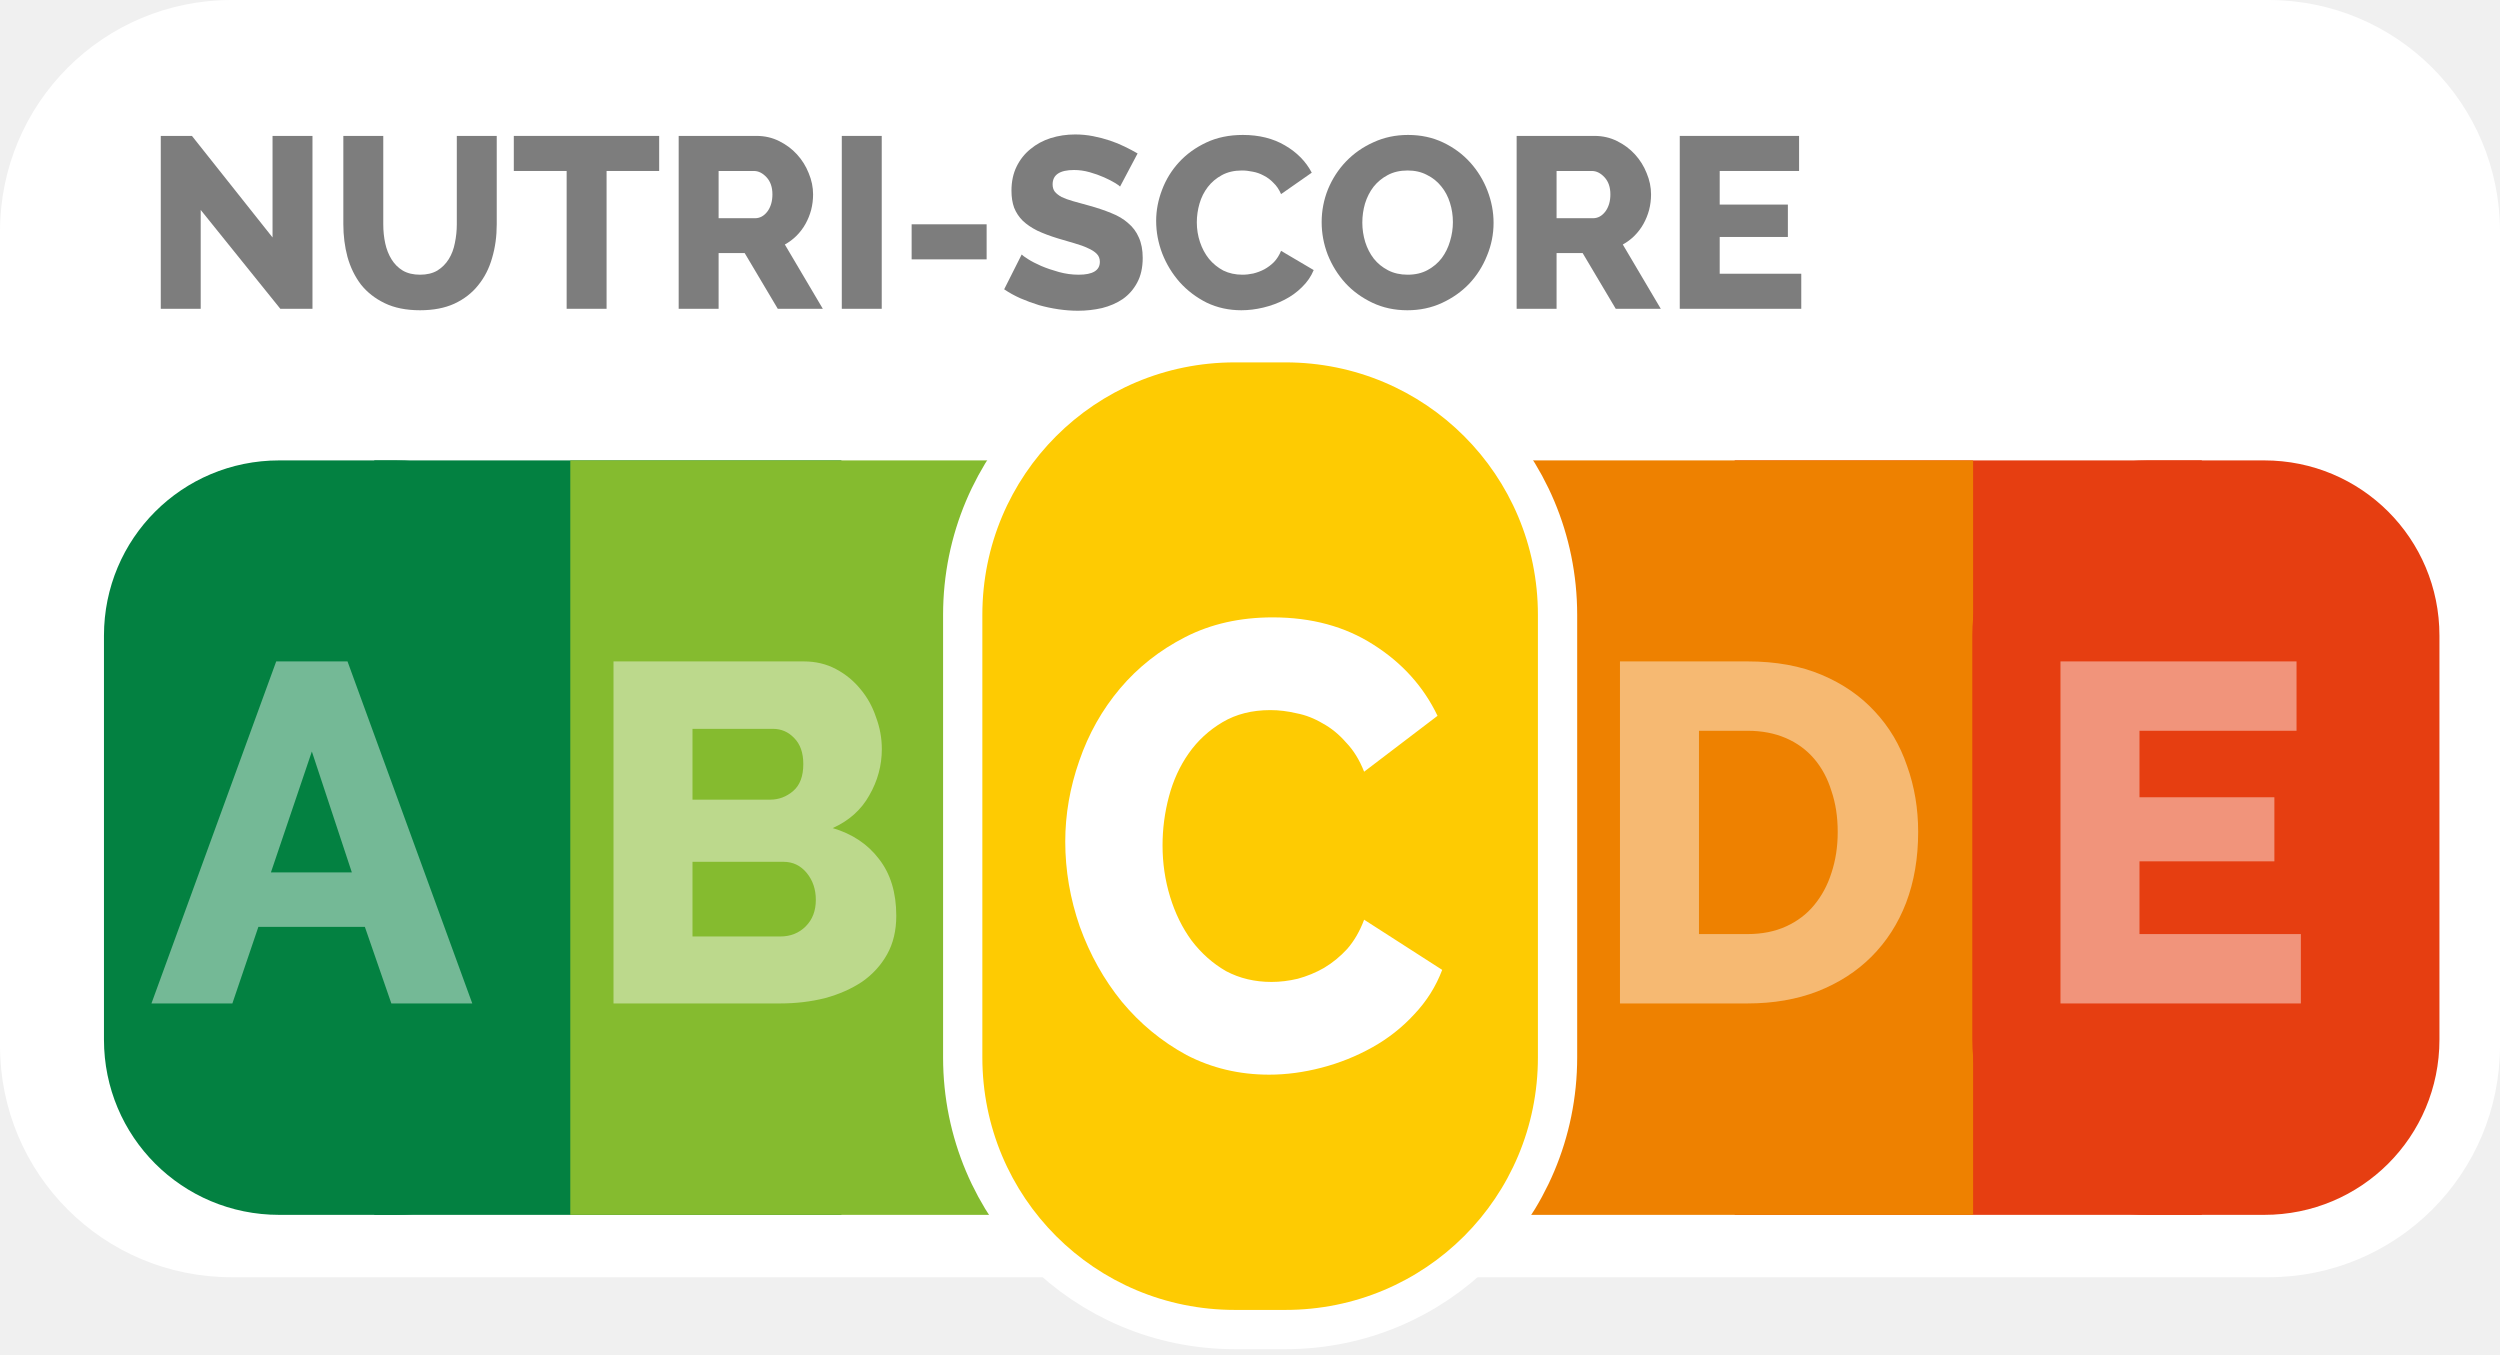
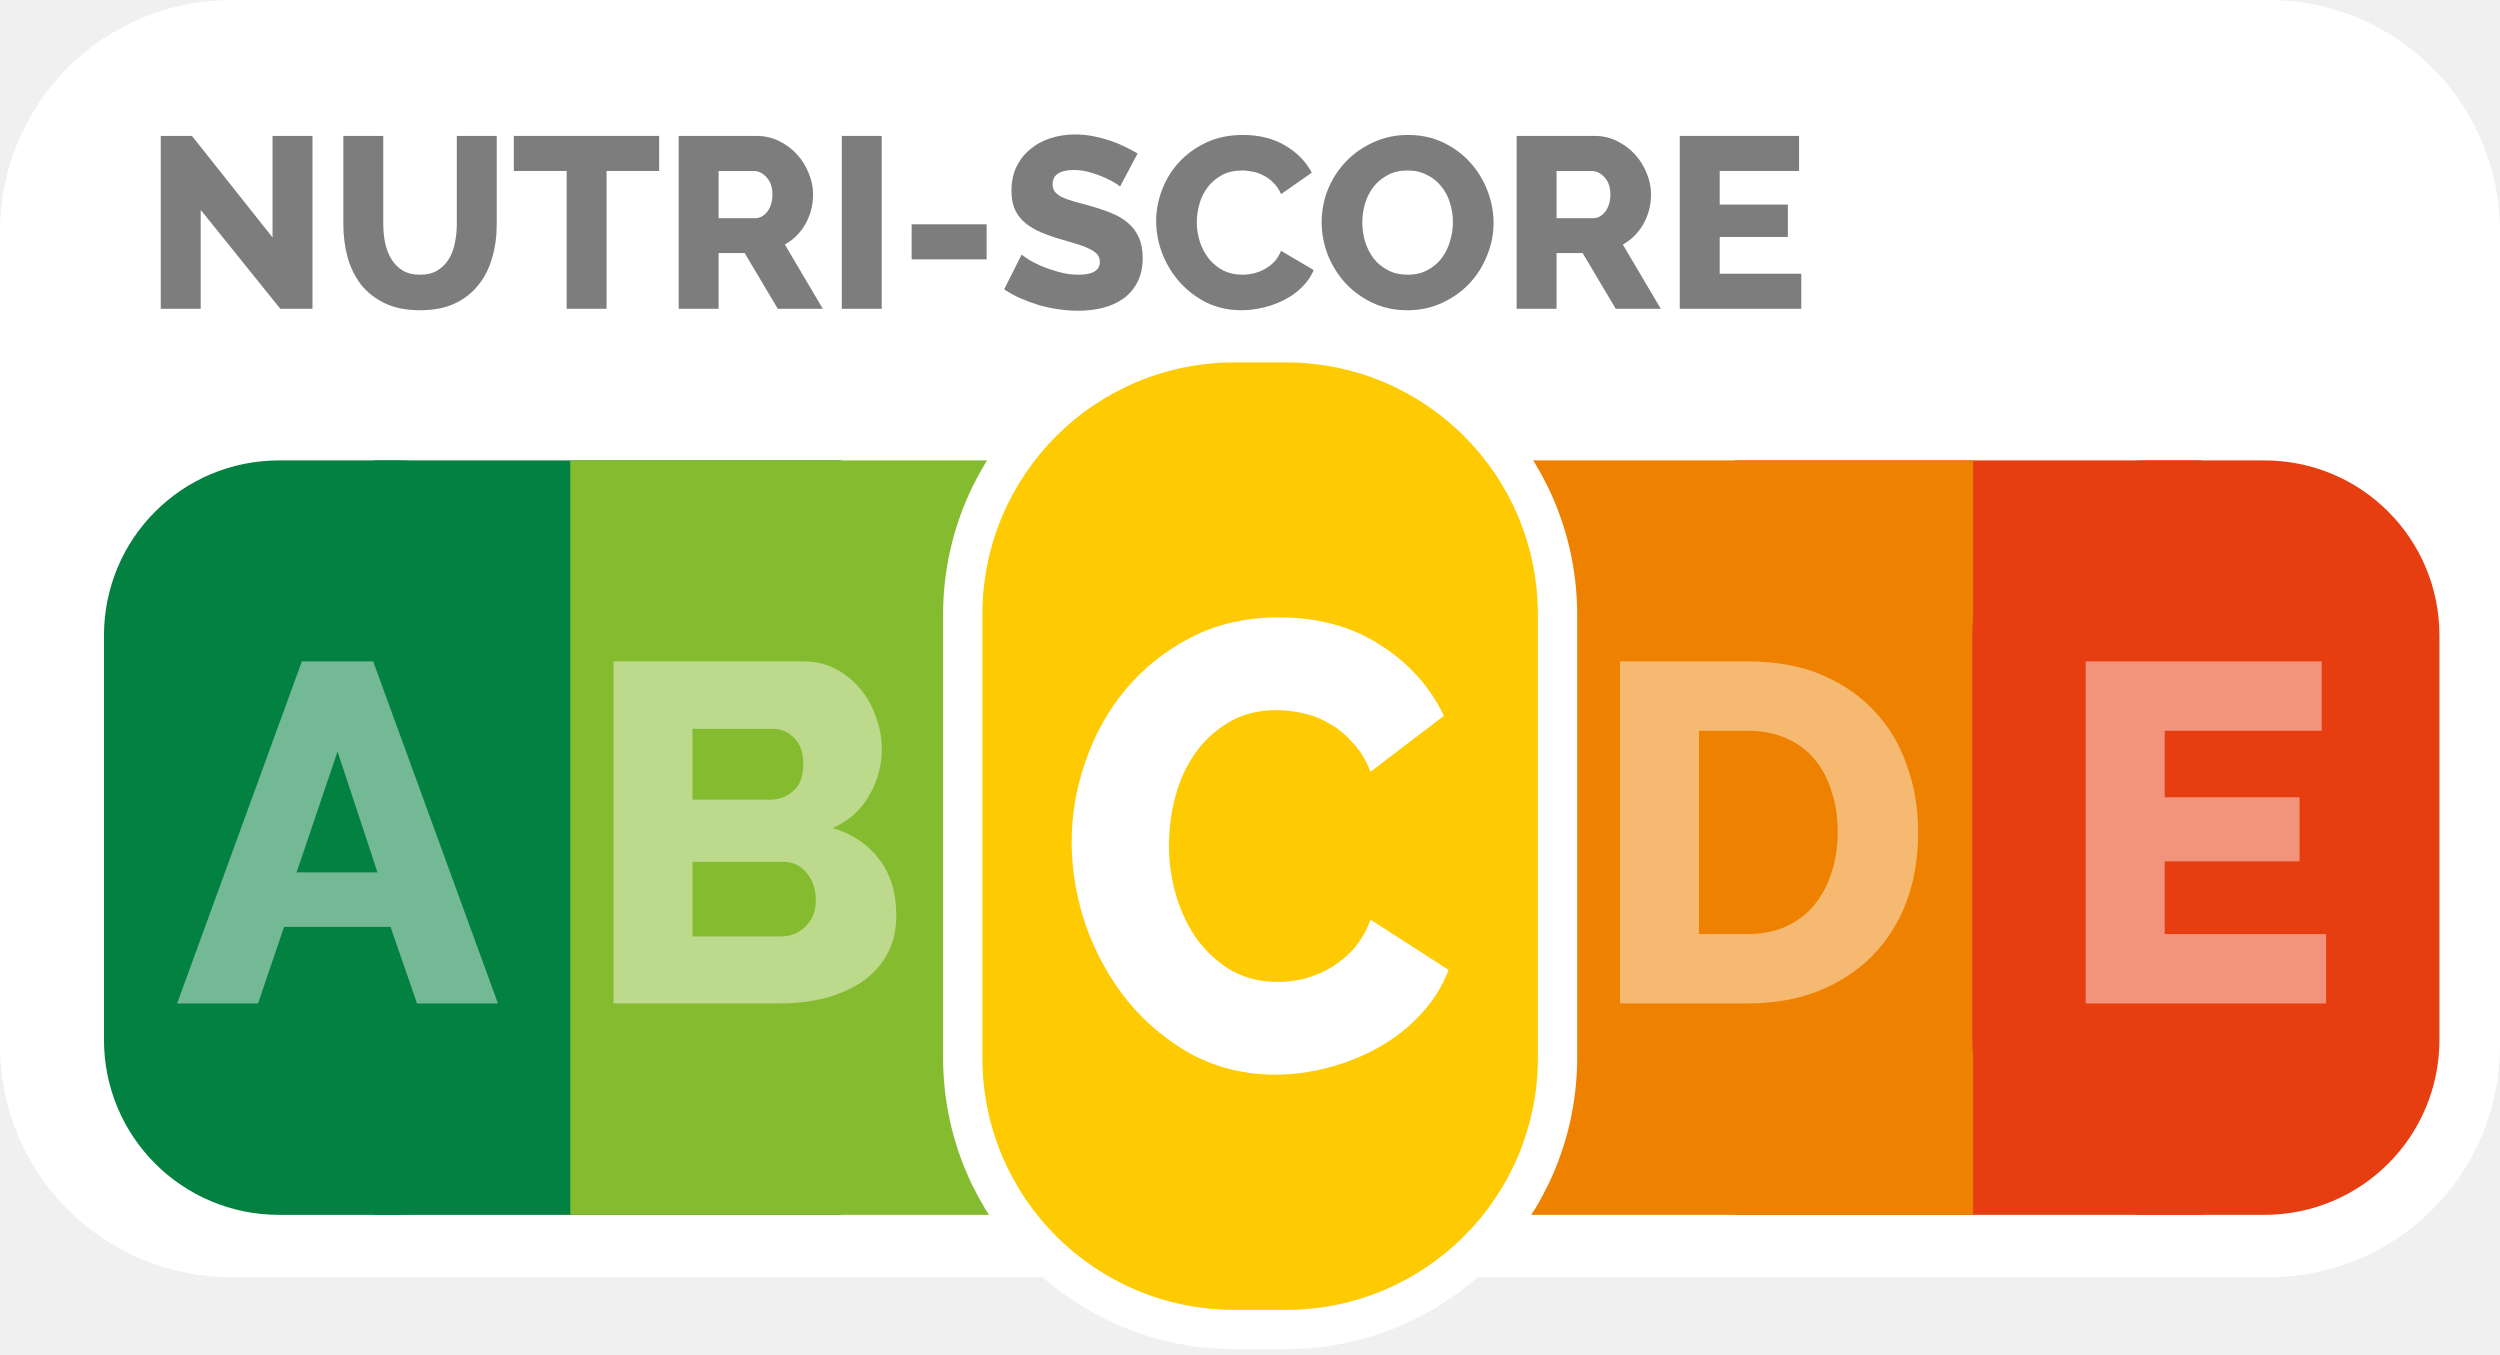
<svg xmlns="http://www.w3.org/2000/svg" width="240" height="130" viewBox="0 0 744.094 1052.362" id="svg4443" version="1.1">
  <defs id="defs4445" />
  <g id="layer1">
    <path style="opacity:1;fill:#ffffff;fill-opacity:1;fill-rule:evenodd;stroke:none;stroke-width:1;stroke-linecap:round;stroke-linejoin:round;stroke-miterlimit:4;stroke-dasharray:none;stroke-dashoffset:0;stroke-opacity:1" d="m -419.315,7.2110788e-7 1582.724,0 C 1263.157,7.2110788e-7 1343.458,80.302 1343.458,180.049 l 0,632.481 c 0,99.747 -80.302,180.049 -180.049,180.049 l -1582.724,0 c -99.747,0 -180.049,-80.302 -180.049,-180.049 l 0,-632.481 C -599.364,80.302 -519.062,7.2110788e-7 -419.315,7.2110788e-7 Z" id="rect5237" />
    <path style="opacity:1;fill:#038141;fill-opacity:1;fill-rule:evenodd;stroke:none;stroke-width:1;stroke-linecap:round;stroke-linejoin:round;stroke-miterlimit:4;stroke-dasharray:none;stroke-dashoffset:0;stroke-opacity:1" d="m -308.515,357.791 363.03,0 0,586.315 -363.03,0 z" id="rect5239" />
    <path style="opacity:1;fill:#e63e11;fill-opacity:1;fill-rule:evenodd;stroke:none;stroke-width:1;stroke-linecap:round;stroke-linejoin:round;stroke-miterlimit:4;stroke-dasharray:none;stroke-dashoffset:0;stroke-opacity:1" d="m 748.698,357.791 363.03,0 0,586.315 -363.03,0 z" id="rect5241" />
    <path style="opacity:1;fill:#038141;fill-opacity:1;fill-rule:evenodd;stroke:none;stroke-width:1;stroke-linecap:round;stroke-linejoin:round;stroke-miterlimit:4;stroke-dasharray:none;stroke-dashoffset:0;stroke-opacity:1" d="m -382.381,357.791 90.648,0 c 75.45,0 136.191,60.741 136.191,136.191 l 0,313.932 c 0,75.45 -60.741,136.191 -136.191,136.191 l -90.648,0 c -75.45,0 -136.191,-60.741 -136.191,-136.191 l 0,-313.932 c 0,-75.45 60.741,-136.191 136.191,-136.191 z" id="rect5243" />
    <path style="opacity:1;fill:#ee8100;fill-opacity:1;fill-rule:evenodd;stroke:none;stroke-width:1;stroke-linecap:round;stroke-linejoin:round;stroke-miterlimit:4;stroke-dasharray:none;stroke-dashoffset:0;stroke-opacity:1" d="m 570.957,357.791 363.03,0 0,586.315 -363.03,0 z" id="rect5245" />
    <path id="path5531" style="font-style:normal;font-variant:normal;font-weight:800;font-stretch:normal;font-size:medium;line-height:90%;font-family:Raleway;-inkscape-font-specification:'Raleway Ultra-Bold';letter-spacing:0px;word-spacing:0px;fill:#ffffff;fill-opacity:0.446;stroke:none;stroke-width:1px;stroke-linecap:butt;stroke-linejoin:miter;stroke-opacity:1" d="m 659.561,779.804 0,-265.802 99.208,0 q 32.945,0 57.653,10.482 24.708,10.482 41.18,28.452 16.847,17.97 25.083,42.304 8.611,23.96 8.611,51.289 0,30.324 -9.36,55.032 -9.359,24.334 -26.954,41.929 -17.221,17.221 -41.93,26.955 -24.334,9.359 -54.284,9.359 l -99.208,0 z M 828.776,646.529 q 0,-17.595 -4.867,-31.821 -4.492,-14.6 -13.477,-25.083 -8.985,-10.482 -22.088,-16.098 -13.103,-5.616 -29.575,-5.616 l -37.811,0 0,157.984 37.811,0 q 16.847,0 29.95,-5.99 13.103,-5.99 21.713,-16.472 8.985,-10.857 13.477,-25.083 4.867,-14.6 4.867,-31.821 z" />
    <path style="opacity:1;fill:#fecb02;fill-opacity:1;fill-rule:evenodd;stroke:none;stroke-width:1;stroke-linecap:round;stroke-linejoin:round;stroke-miterlimit:4;stroke-dasharray:none;stroke-dashoffset:0;stroke-opacity:1" d="m 188.259,357.791 383.321,0 0,586.315 -383.321,0 z" id="rect5251" />
    <path style="opacity:1;fill:#85bb2f;fill-opacity:1;fill-rule:evenodd;stroke:none;stroke-width:1;stroke-linecap:round;stroke-linejoin:round;stroke-miterlimit:4;stroke-dasharray:none;stroke-dashoffset:0;stroke-opacity:1" d="m 206.865,357.791 -363.03,0 0,586.315 363.03,0 z" id="rect5253" />
    <path id="path5526" style="font-style:normal;font-variant:normal;font-weight:800;font-stretch:normal;font-size:medium;line-height:90%;font-family:Raleway;-inkscape-font-specification:'Raleway Ultra-Bold';letter-spacing:0px;word-spacing:0px;fill:#ffffff;fill-opacity:0.446;stroke:none;stroke-width:1px;stroke-linecap:butt;stroke-linejoin:miter;stroke-opacity:1" d="m 258.811,653.89 q 0,-23.96 8.985,-47.545 8.985,-23.96 26.206,-42.678 17.221,-18.718 41.929,-30.324 24.708,-11.605 56.155,-11.605 37.437,0 64.766,16.098 27.703,16.098 41.181,41.929 l -47.17,32.945 q -4.492,-10.482 -11.605,-17.221 -6.739,-7.113 -14.975,-11.231 -8.236,-4.492 -16.847,-5.99 -8.611,-1.872 -16.847,-1.872 -17.595,0 -30.698,7.113 -13.103,7.113 -21.713,18.344 -8.61,11.231 -12.729,25.457 -4.118,14.226 -4.118,28.826 0,15.723 4.867,30.324 4.867,14.6 13.852,25.832 9.359,11.231 22.088,17.97 13.103,6.364 29.201,6.364 8.236,0 16.847,-1.872 8.985,-2.246 16.847,-6.364 8.236,-4.492 14.975,-11.231 6.739,-7.113 10.857,-17.221 l 50.165,29.575 q -5.99,14.6 -17.97,26.206 -11.605,11.605 -26.955,19.467 -15.349,7.862 -32.57,11.98 -17.221,4.118 -33.693,4.118 -28.826,0 -53.16,-11.605 -23.96,-11.98 -41.555,-31.447 -17.221,-19.467 -26.955,-44.176 -9.359,-24.708 -9.359,-50.165 z" />
    <path id="path5523" style="font-style:normal;font-variant:normal;font-weight:800;font-stretch:normal;font-size:medium;line-height:90%;font-family:Raleway;-inkscape-font-specification:'Raleway Ultra-Bold';letter-spacing:0px;word-spacing:0px;fill:#ffffff;fill-opacity:0.446;stroke:none;stroke-width:1px;stroke-linecap:butt;stroke-linejoin:miter;stroke-opacity:1" d="m 97.161,711.669 q 0,17.221 -7.113,29.95 -7.113,12.729 -19.467,21.339 -12.354,8.236 -28.826,12.729 -16.472,4.118 -34.816,4.118 l -129.532,0 0,-265.802 147.876,0 q 13.852,0 25.083,5.99 11.231,5.99 19.093,15.723 7.862,9.359 11.98,21.713 4.492,11.98 4.492,24.708 0,19.093 -9.734,35.939 -9.359,16.847 -28.452,25.457 22.837,6.739 35.94,23.96 13.477,17.221 13.477,44.176 z M 34.641,699.315 q 0,-12.354 -7.113,-20.965 -7.113,-8.61 -17.97,-8.61 l -70.756,0 0,58.027 68.135,0 q 11.98,0 19.842,-7.862 7.862,-7.862 7.862,-20.59 z m -95.839,-132.901 0,55.032 60.273,0 q 10.108,0 17.97,-6.739 7.862,-6.739 7.862,-20.965 0,-13.103 -7.113,-20.216 -6.739,-7.113 -16.472,-7.113 l -62.52,0 z" />
    <path style="opacity:1;fill:#0039ff;fill-opacity:0.63;fill-rule:evenodd;stroke:#ffffff;stroke-width:61.032;stroke-linecap:round;stroke-linejoin:round;stroke-miterlimit:4;stroke-dasharray:none;stroke-dashoffset:0;stroke-opacity:1" d="m 360.257,281.616 39.326,0 c 108.699,0 196.208,87.509 196.208,196.208 l 0,343.941 c 0,108.699 -87.509,196.208 -196.208,196.208 l -39.326,0 c -108.699,0 -196.208,-87.509 -196.208,-196.208 l 0,-343.941 c 0,-108.699 87.509,-196.208 196.208,-196.208 z" id="rect5263" />
-     <path id="path5519" style="font-style:normal;font-variant:normal;font-weight:800;font-stretch:normal;font-size:medium;line-height:90%;font-family:Raleway;-inkscape-font-specification:'Raleway Ultra-Bold';letter-spacing:0px;word-spacing:0px;fill:#ffffff;fill-opacity:0.446;stroke:none;stroke-width:1px;stroke-linecap:butt;stroke-linejoin:miter;stroke-opacity:1" d="m -384.712,514.002 55.407,0 96.962,265.802 -62.894,0 -20.59,-59.525 -82.736,0 -20.216,59.525 -62.894,0 96.962,-265.802 z m 58.776,163.974 -31.073,-93.967 -31.821,93.967 62.894,0 z" />
+     <path id="path5519" style="font-style:normal;font-variant:normal;font-weight:800;font-stretch:normal;font-size:medium;line-height:90%;font-family:Raleway;-inkscape-font-specification:'Raleway Ultra-Bold';letter-spacing:0px;word-spacing:0px;fill:#ffffff;fill-opacity:0.446;stroke:none;stroke-width:1px;stroke-linecap:butt;stroke-linejoin:miter;stroke-opacity:1" d="m -364.761,514.002 h 55.407 l 96.962,265.802 h -62.894 l -20.59,-59.525 h -82.736 l -20.216,59.525 h -62.894 z m 58.776,163.974 -31.073,-93.967 -31.821,93.967 z" />
    <path style="opacity:1;fill:#e63e11;fill-opacity:1;fill-rule:evenodd;stroke:none;stroke-width:1;stroke-linecap:round;stroke-linejoin:round;stroke-miterlimit:4;stroke-dasharray:none;stroke-dashoffset:0;stroke-opacity:1" d="m 1069.556,357.791 90.647,0 c 75.45,0 136.192,60.741 136.192,136.191 l 0,313.932 c 0,75.45 -60.742,136.191 -136.192,136.191 l -90.647,0 c -75.45,0 -136.192,-60.741 -136.192,-136.191 l 0,-313.932 c 0,-75.45 60.742,-136.191 136.192,-136.191 z" id="rect5269" />
-     <path id="path5515" style="font-style:normal;font-variant:normal;font-weight:800;font-stretch:normal;font-size:medium;line-height:90%;font-family:Raleway;-inkscape-font-specification:'Raleway Ultra-Bold';letter-spacing:0px;word-spacing:0px;fill:#ffffff;fill-opacity:0.446;stroke:none;stroke-width:1px;stroke-linecap:butt;stroke-linejoin:miter;stroke-opacity:1" d="m 1188.707,725.895 0,53.909 -186.811,0 0,-265.802 183.441,0 0,53.909 -122.044,0 0,51.663 104.824,0 0,49.791 -104.824,0 0,56.53 125.414,0 z" />
+     <path id="path5515" style="font-style:normal;font-variant:normal;font-weight:800;font-stretch:normal;font-size:medium;line-height:90%;font-family:Raleway;-inkscape-font-specification:'Raleway Ultra-Bold';letter-spacing:0px;word-spacing:0px;fill:#ffffff;fill-opacity:0.446;stroke:none;stroke-width:1px;stroke-linecap:butt;stroke-linejoin:miter;stroke-opacity:1" d="m 1208.285,725.895 v 53.909 H 1021.474 V 514.002 h 183.441 v 53.909 h -122.044 v 51.663 h 104.824 v 49.791 h -104.824 v 56.53 z" />
    <path style="opacity:1;fill:#fecb02;fill-opacity:1;fill-rule:evenodd;stroke:none;stroke-width:15.945;stroke-linecap:round;stroke-linejoin:round;stroke-miterlimit:4;stroke-dasharray:none;stroke-dashoffset:0;stroke-opacity:1" d="m 360.257,281.616 39.326,0 c 108.699,0 196.208,87.509 196.208,196.208 l 0,343.941 c 0,108.699 -87.509,196.208 -196.208,196.208 l -39.326,0 c -108.699,0 -196.208,-87.509 -196.208,-196.208 l 0,-343.941 c 0,-108.699 87.509,-196.208 196.208,-196.208 z" id="rect5275" />
-     <path id="path5511" style="font-style:normal;font-variant:normal;font-weight:800;font-stretch:normal;font-size:medium;line-height:90%;font-family:Raleway;-inkscape-font-specification:'Raleway Ultra-Bold';letter-spacing:0px;word-spacing:0px;fill:#ffffff;fill-opacity:1;stroke:none;stroke-width:1px;stroke-linecap:butt;stroke-linejoin:miter;stroke-opacity:1" d="m 228.474,654.011 q 0,-31.589 10.866,-62.684 10.866,-31.589 31.693,-56.267 20.827,-24.679 50.708,-39.98 29.882,-15.301 67.913,-15.301 45.275,0 78.326,21.224 33.503,21.224 49.802,55.28 l -57.046,43.435 q -5.433,-13.82 -14.036,-22.704 -8.149,-9.378 -18.11,-14.807 -9.96,-5.923 -20.374,-7.897 -10.413,-2.468 -20.374,-2.468 -21.279,0 -37.126,9.378 -15.846,9.378 -26.26,24.185 -10.413,14.807 -15.394,33.563 -4.98,18.756 -4.98,38.005 0,20.73 5.886,39.98 5.886,19.25 16.752,34.057 11.319,14.807 26.712,23.692 15.846,8.391 35.315,8.391 9.961,0 20.374,-2.468 10.866,-2.961 20.374,-8.391 9.96,-5.923 18.11,-14.807 8.149,-9.378 13.13,-22.704 l 60.669,38.992 q -7.244,19.249 -21.732,34.55 -14.036,15.301 -32.598,25.666 -18.563,10.365 -39.389,15.794 -20.827,5.429 -40.748,5.429 -34.862,0 -64.291,-15.301 -28.976,-15.794 -50.255,-41.46 -20.827,-25.666 -32.598,-58.242 -11.319,-32.576 -11.319,-66.139 z" />
+     <path id="path5511" style="font-style:normal;font-variant:normal;font-weight:800;font-stretch:normal;font-size:medium;line-height:90%;font-family:Raleway;-inkscape-font-specification:'Raleway Ultra-Bold';letter-spacing:0px;word-spacing:0px;fill:#ffffff;fill-opacity:1;stroke:none;stroke-width:1px;stroke-linecap:butt;stroke-linejoin:miter;stroke-opacity:1" d="m 233.455,654.011 q 0,-31.589 10.866,-62.684 10.866,-31.589 31.693,-56.267 20.827,-24.679 50.708,-39.98 29.882,-15.301 67.913,-15.301 45.275,0 78.326,21.224 33.503,21.224 49.802,55.28 l -57.046,43.435 q -5.433,-13.82 -14.036,-22.704 -8.149,-9.378 -18.11,-14.807 -9.96,-5.923 -20.374,-7.897 -10.413,-2.468 -20.374,-2.468 -21.279,0 -37.126,9.378 -15.846,9.378 -26.26,24.185 -10.413,14.807 -15.394,33.563 -4.98,18.756 -4.98,38.005 0,20.73 5.886,39.98 5.886,19.25 16.752,34.057 11.319,14.807 26.712,23.692 15.846,8.391 35.315,8.391 9.961,0 20.374,-2.468 10.866,-2.961 20.374,-8.391 9.96,-5.923 18.11,-14.807 8.149,-9.378 13.13,-22.704 l 60.669,38.992 q -7.244,19.249 -21.732,34.55 -14.036,15.301 -32.598,25.666 -18.563,10.365 -39.389,15.794 -20.827,5.429 -40.748,5.429 -34.862,0 -64.291,-15.301 -28.976,-15.794 -50.255,-41.46 -20.827,-25.666 -32.598,-58.242 -11.319,-32.576 -11.319,-66.139 z" />
    <path id="path5488" style="font-style:normal;font-variant:normal;font-weight:800;font-stretch:normal;font-size:medium;line-height:90%;font-family:Raleway;-inkscape-font-specification:'Raleway Ultra-Bold';letter-spacing:0px;word-spacing:0px;fill:#7d7d7d;fill-opacity:1;stroke:none;stroke-width:1px;stroke-linecap:butt;stroke-linejoin:miter;stroke-opacity:1" d="m -443.389,163.148 0,76.826 -31.033,0 0,-134.351 24.221,0 62.634,78.908 0,-78.908 31.033,0 0,134.351 -24.978,0 -61.877,-76.826 z" />
    <path id="path5490" style="font-style:normal;font-variant:normal;font-weight:800;font-stretch:normal;font-size:medium;line-height:90%;font-family:Raleway;-inkscape-font-specification:'Raleway Ultra-Bold';letter-spacing:0px;word-spacing:0px;fill:#7d7d7d;fill-opacity:1;stroke:none;stroke-width:1px;stroke-linecap:butt;stroke-linejoin:miter;stroke-opacity:1" d="m -272.94,213.482 q 7.948,0 13.435,-3.217 5.488,-3.406 8.894,-8.894 3.406,-5.487 4.731,-12.489 1.514,-7.191 1.514,-14.57 l 0,-68.689 31.033,0 0,68.689 q 0,14.003 -3.595,26.113 -3.406,12.111 -10.786,21.193 -7.191,9.083 -18.544,14.381 -11.164,5.109 -26.681,5.109 -16.084,0 -27.438,-5.487 -11.354,-5.488 -18.544,-14.57 -7.001,-9.272 -10.408,-21.383 -3.217,-12.111 -3.217,-25.356 l 0,-68.689 31.033,0 0,68.689 q 0,7.758 1.514,14.76 1.514,7.001 4.92,12.489 3.406,5.488 8.704,8.704 5.488,3.217 13.435,3.217 z" />
    <path id="path5492" style="font-style:normal;font-variant:normal;font-weight:800;font-stretch:normal;font-size:medium;line-height:90%;font-family:Raleway;-inkscape-font-specification:'Raleway Ultra-Bold';letter-spacing:0px;word-spacing:0px;fill:#7d7d7d;fill-opacity:1;stroke:none;stroke-width:1px;stroke-linecap:butt;stroke-linejoin:miter;stroke-opacity:1" d="m -87.102,132.871 -40.873,0 0,107.102 -31.033,0 0,-107.102 -41.062,0 0,-27.249 112.968,0 0,27.249 z" />
    <path id="path5494" style="font-style:normal;font-variant:normal;font-weight:800;font-stretch:normal;font-size:medium;line-height:90%;font-family:Raleway;-inkscape-font-specification:'Raleway Ultra-Bold';letter-spacing:0px;word-spacing:0px;fill:#7d7d7d;fill-opacity:1;stroke:none;stroke-width:1px;stroke-linecap:butt;stroke-linejoin:miter;stroke-opacity:1" d="m -71.946,239.974 0,-134.351 60.553,0 q 9.461,0 17.409,3.974 8.137,3.974 14.003,10.408 5.866,6.434 9.083,14.57 3.406,8.137 3.406,16.463 0,6.245 -1.514,12.111 -1.514,5.677 -4.352,10.786 -2.838,5.109 -7.001,9.272 -3.974,3.974 -9.083,6.812 l 29.519,49.956 -35.007,0 -25.735,-43.333 -20.247,0 0,43.333 -31.033,0 z m 31.033,-70.392 28.384,0 q 5.487,0 9.461,-5.109 3.974,-5.298 3.974,-13.435 0,-8.326 -4.541,-13.246 -4.541,-4.92 -9.84,-4.92 l -27.438,0 0,36.71 z" />
    <path id="path5496" style="font-style:normal;font-variant:normal;font-weight:800;font-stretch:normal;font-size:medium;line-height:90%;font-family:Raleway;-inkscape-font-specification:'Raleway Ultra-Bold';letter-spacing:0px;word-spacing:0px;fill:#7d7d7d;fill-opacity:1;stroke:none;stroke-width:1px;stroke-linecap:butt;stroke-linejoin:miter;stroke-opacity:1" d="m 54.821,239.974 0,-134.351 31.033,0 0,134.351 -31.033,0 z" />
    <path id="path5498" style="font-style:normal;font-variant:normal;font-weight:800;font-stretch:normal;font-size:medium;line-height:90%;font-family:Raleway;-inkscape-font-specification:'Raleway Ultra-Bold';letter-spacing:0px;word-spacing:0px;fill:#7d7d7d;fill-opacity:1;stroke:none;stroke-width:1px;stroke-linecap:butt;stroke-linejoin:miter;stroke-opacity:1" d="m 109.088,201.561 0,-27.249 58.282,0 0,27.249 -58.282,0 z" />
    <path id="path5500" style="font-style:normal;font-variant:normal;font-weight:800;font-stretch:normal;font-size:medium;line-height:90%;font-family:Raleway;-inkscape-font-specification:'Raleway Ultra-Bold';letter-spacing:0px;word-spacing:0px;fill:#7d7d7d;fill-opacity:1;stroke:none;stroke-width:1px;stroke-linecap:butt;stroke-linejoin:miter;stroke-opacity:1" d="m 271.069,144.982 q -0.568,-0.757 -3.974,-2.838 -3.406,-2.081 -8.515,-4.352 -5.109,-2.271 -11.164,-3.974 -6.055,-1.703 -12.111,-1.703 -16.652,0 -16.652,11.164 0,3.406 1.703,5.677 1.892,2.271 5.298,4.163 3.595,1.703 8.894,3.217 5.298,1.514 12.3,3.406 9.651,2.649 17.409,5.866 7.758,3.028 13.057,7.758 5.488,4.541 8.326,11.164 3.028,6.623 3.028,15.895 0,11.354 -4.352,19.301 -4.163,7.758 -11.164,12.678 -7.001,4.731 -16.084,7.001 -9.083,2.081 -18.733,2.081 -7.38,0 -15.138,-1.135 -7.758,-1.135 -15.138,-3.217 -7.38,-2.271 -14.381,-5.298 -6.812,-3.028 -12.678,-7.001 l 13.624,-27.059 q 0.757,0.946 4.92,3.595 4.163,2.649 10.218,5.298 6.244,2.649 13.814,4.731 7.569,2.082 15.327,2.082 16.463,0 16.463,-10.029 0,-3.785 -2.46,-6.245 -2.46,-2.46 -6.812,-4.352 -4.352,-2.082 -10.408,-3.785 -5.866,-1.703 -12.867,-3.784 -9.272,-2.838 -16.084,-6.055 -6.812,-3.406 -11.354,-7.758 -4.352,-4.352 -6.623,-10.029 -2.081,-5.677 -2.081,-13.246 0,-10.597 3.974,-18.733 3.974,-8.137 10.786,-13.624 6.812,-5.677 15.706,-8.515 9.083,-2.838 19.112,-2.838 7.001,0 13.813,1.325 6.812,1.325 13.057,3.406 6.244,2.082 11.543,4.731 5.488,2.649 10.029,5.298 l -13.624,25.735 z" />
    <path id="path5502" style="font-style:normal;font-variant:normal;font-weight:800;font-stretch:normal;font-size:medium;line-height:90%;font-family:Raleway;-inkscape-font-specification:'Raleway Ultra-Bold';letter-spacing:0px;word-spacing:0px;fill:#7d7d7d;fill-opacity:1;stroke:none;stroke-width:1px;stroke-linecap:butt;stroke-linejoin:miter;stroke-opacity:1" d="m 299.119,171.663 q 0,-12.111 4.541,-24.032 4.541,-12.111 13.246,-21.572 8.704,-9.461 21.193,-15.327 12.489,-5.866 28.384,-5.866 18.923,0 32.736,8.137 14.003,8.137 20.815,21.193 l -23.843,16.652 q -2.271,-5.298 -5.866,-8.704 -3.406,-3.595 -7.569,-5.677 -4.163,-2.271 -8.515,-3.028 -4.352,-0.946 -8.515,-0.946 -8.894,0 -15.517,3.595 -6.623,3.595 -10.975,9.272 -4.352,5.677 -6.434,12.867 -2.081,7.191 -2.081,14.57 0,7.948 2.46,15.327 2.46,7.38 7.001,13.057 4.731,5.677 11.164,9.083 6.623,3.217 14.76,3.217 4.163,0 8.515,-0.946 4.541,-1.135 8.515,-3.217 4.163,-2.271 7.569,-5.677 3.406,-3.595 5.488,-8.704 l 25.356,14.949 q -3.028,7.38 -9.083,13.246 -5.866,5.866 -13.624,9.84 -7.758,3.974 -16.463,6.055 -8.704,2.081 -17.03,2.081 -14.57,0 -26.87,-5.866 -12.111,-6.055 -21.004,-15.895 -8.704,-9.84 -13.624,-22.329 -4.731,-12.489 -4.731,-25.356 z" />
    <path id="path5504" style="font-style:normal;font-variant:normal;font-weight:800;font-stretch:normal;font-size:medium;line-height:90%;font-family:Raleway;-inkscape-font-specification:'Raleway Ultra-Bold';letter-spacing:0px;word-spacing:0px;fill:#7d7d7d;fill-opacity:1;stroke:none;stroke-width:1px;stroke-linecap:butt;stroke-linejoin:miter;stroke-opacity:1" d="m 494.342,241.109 q -14.949,0 -27.249,-5.866 -12.3,-5.866 -21.004,-15.327 -8.704,-9.651 -13.624,-21.95 -4.731,-12.3 -4.731,-25.356 0,-13.246 4.92,-25.546 5.109,-12.3 14.003,-21.572 9.083,-9.461 21.383,-14.949 12.3,-5.677 26.87,-5.677 14.949,0 27.249,5.866 12.3,5.866 21.004,15.517 8.704,9.651 13.435,21.95 4.731,12.3 4.731,24.978 0,13.246 -5.109,25.546 -4.92,12.3 -13.814,21.761 -8.894,9.272 -21.193,14.949 -12.3,5.677 -26.87,5.677 z M 459.335,172.987 q 0,7.758 2.271,15.138 2.271,7.191 6.623,12.867 4.541,5.677 11.164,9.083 6.623,3.406 15.138,3.406 8.894,0 15.517,-3.595 6.623,-3.595 10.975,-9.272 4.352,-5.866 6.434,-13.057 2.271,-7.38 2.271,-14.949 0,-7.758 -2.271,-14.949 -2.271,-7.38 -6.812,-12.867 -4.541,-5.677 -11.164,-8.894 -6.434,-3.406 -14.949,-3.406 -8.894,0 -15.517,3.595 -6.434,3.406 -10.975,9.083 -4.352,5.677 -6.623,13.057 -2.081,7.191 -2.081,14.76 z" />
    <path id="path5506" style="font-style:normal;font-variant:normal;font-weight:800;font-stretch:normal;font-size:medium;line-height:90%;font-family:Raleway;-inkscape-font-specification:'Raleway Ultra-Bold';letter-spacing:0px;word-spacing:0px;fill:#7d7d7d;fill-opacity:1;stroke:none;stroke-width:1px;stroke-linecap:butt;stroke-linejoin:miter;stroke-opacity:1" d="m 579.26,239.974 0,-134.351 60.553,0 q 9.461,0 17.409,3.974 8.137,3.974 14.003,10.408 5.866,6.434 9.083,14.57 3.406,8.137 3.406,16.463 0,6.245 -1.514,12.111 -1.514,5.677 -4.352,10.786 -2.838,5.109 -7.001,9.272 -3.974,3.974 -9.083,6.812 l 29.519,49.956 -35.007,0 -25.735,-43.333 -20.247,0 0,43.333 -31.033,0 z m 31.033,-70.392 28.384,0 q 5.488,0 9.461,-5.109 3.974,-5.298 3.974,-13.435 0,-8.326 -4.541,-13.246 -4.541,-4.92 -9.84,-4.92 l -27.438,0 0,36.71 z" />
    <path id="path5508" style="font-style:normal;font-variant:normal;font-weight:800;font-stretch:normal;font-size:medium;line-height:90%;font-family:Raleway;-inkscape-font-specification:'Raleway Ultra-Bold';letter-spacing:0px;word-spacing:0px;fill:#7d7d7d;fill-opacity:1;stroke:none;stroke-width:1px;stroke-linecap:butt;stroke-linejoin:miter;stroke-opacity:1" d="m 800.451,212.725 0,27.249 -94.424,0 0,-134.351 92.721,0 0,27.249 -61.688,0 0,26.113 52.983,0 0,25.167 -52.983,0 0,28.573 63.391,0 z" />
  </g>
</svg>
